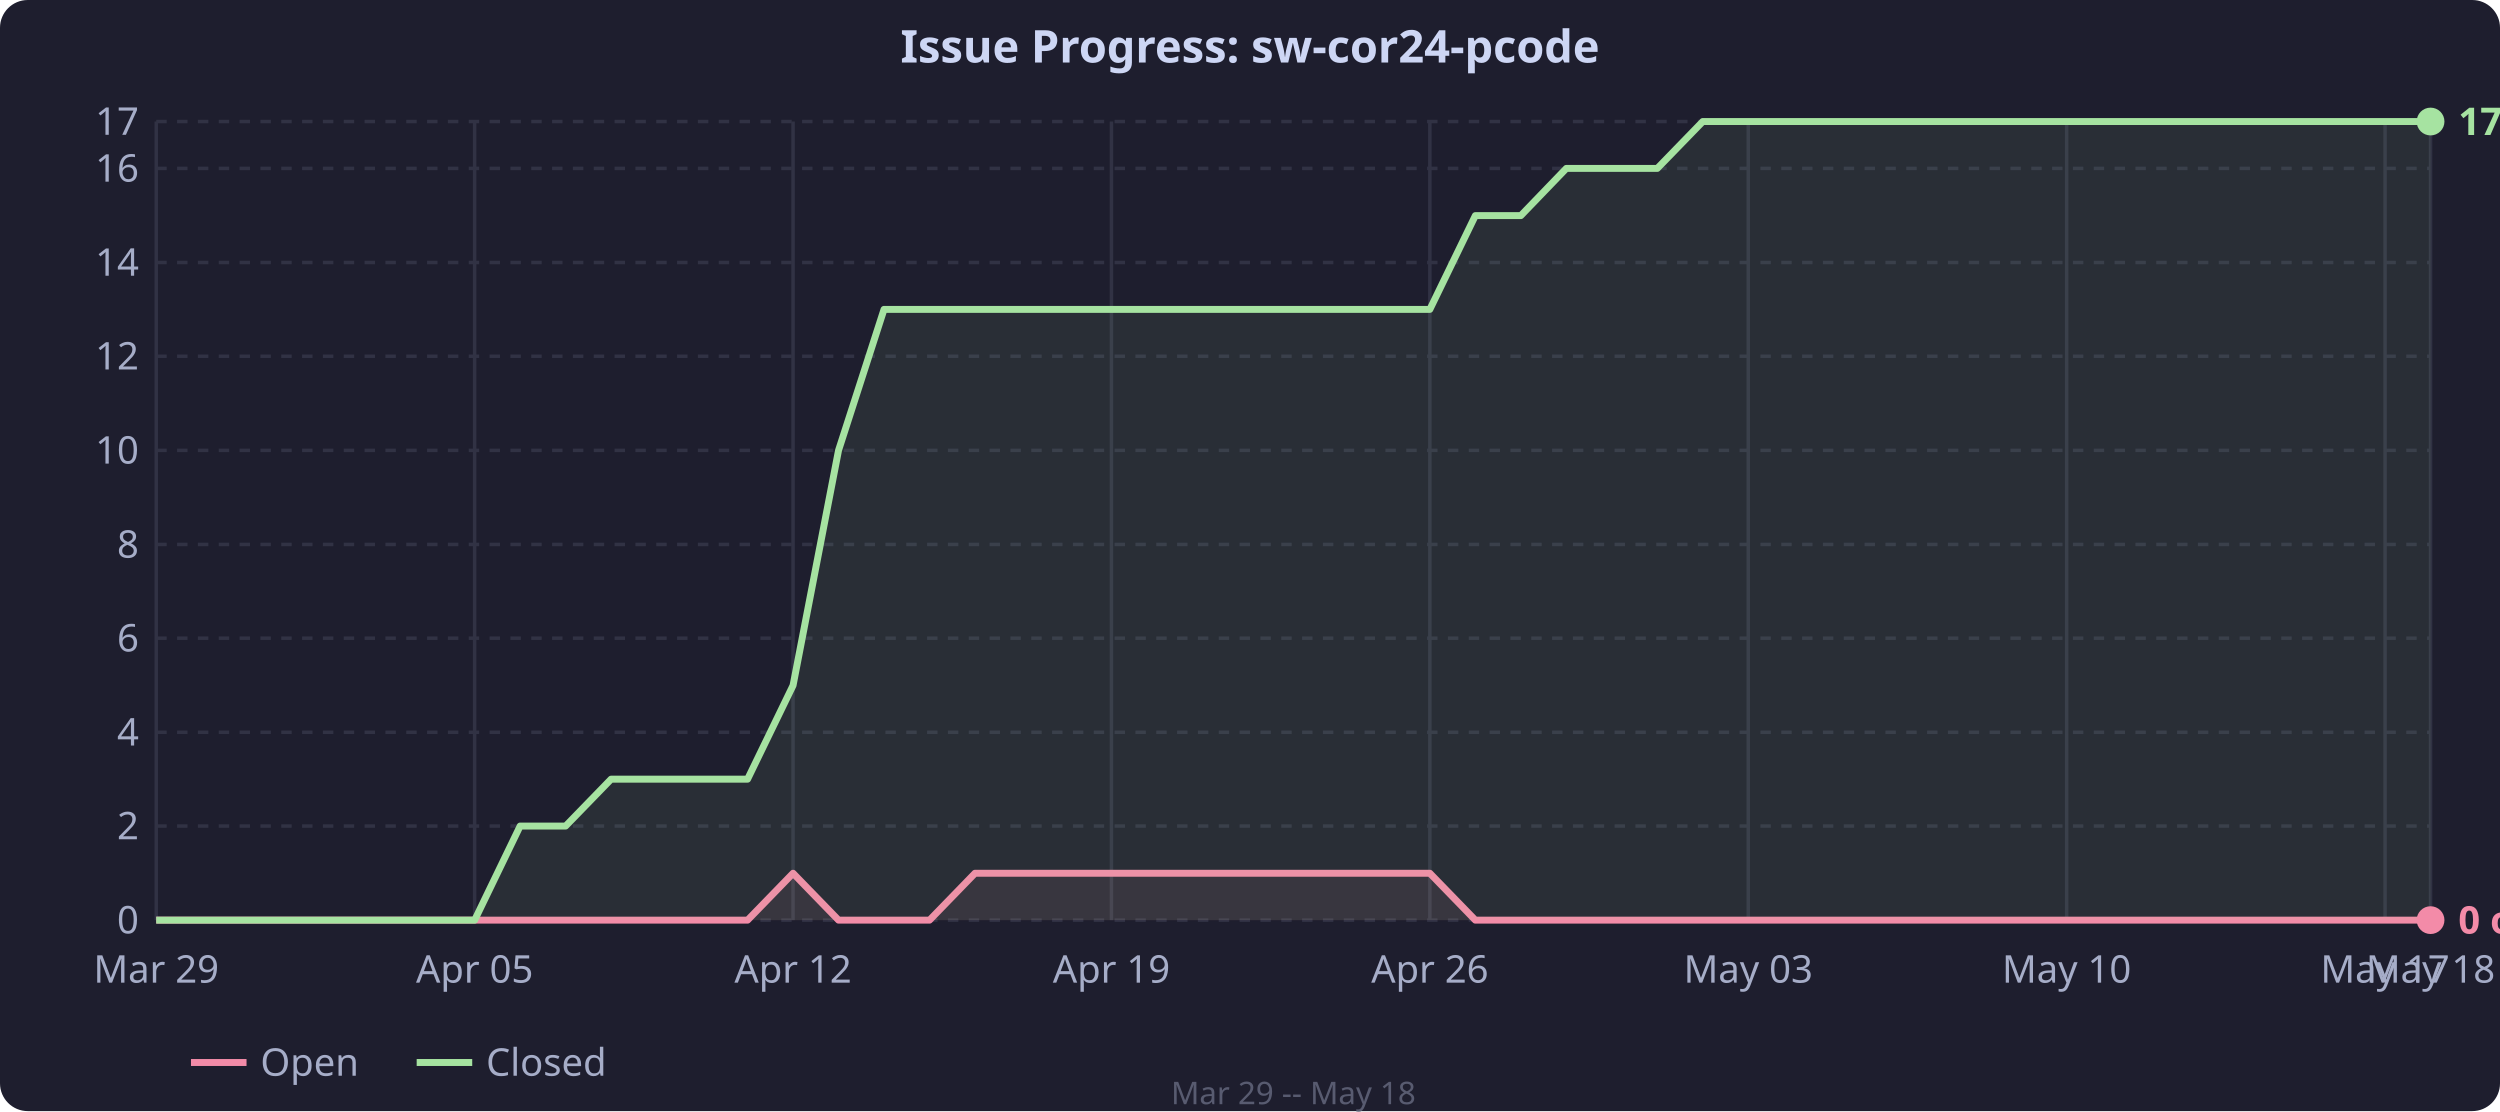
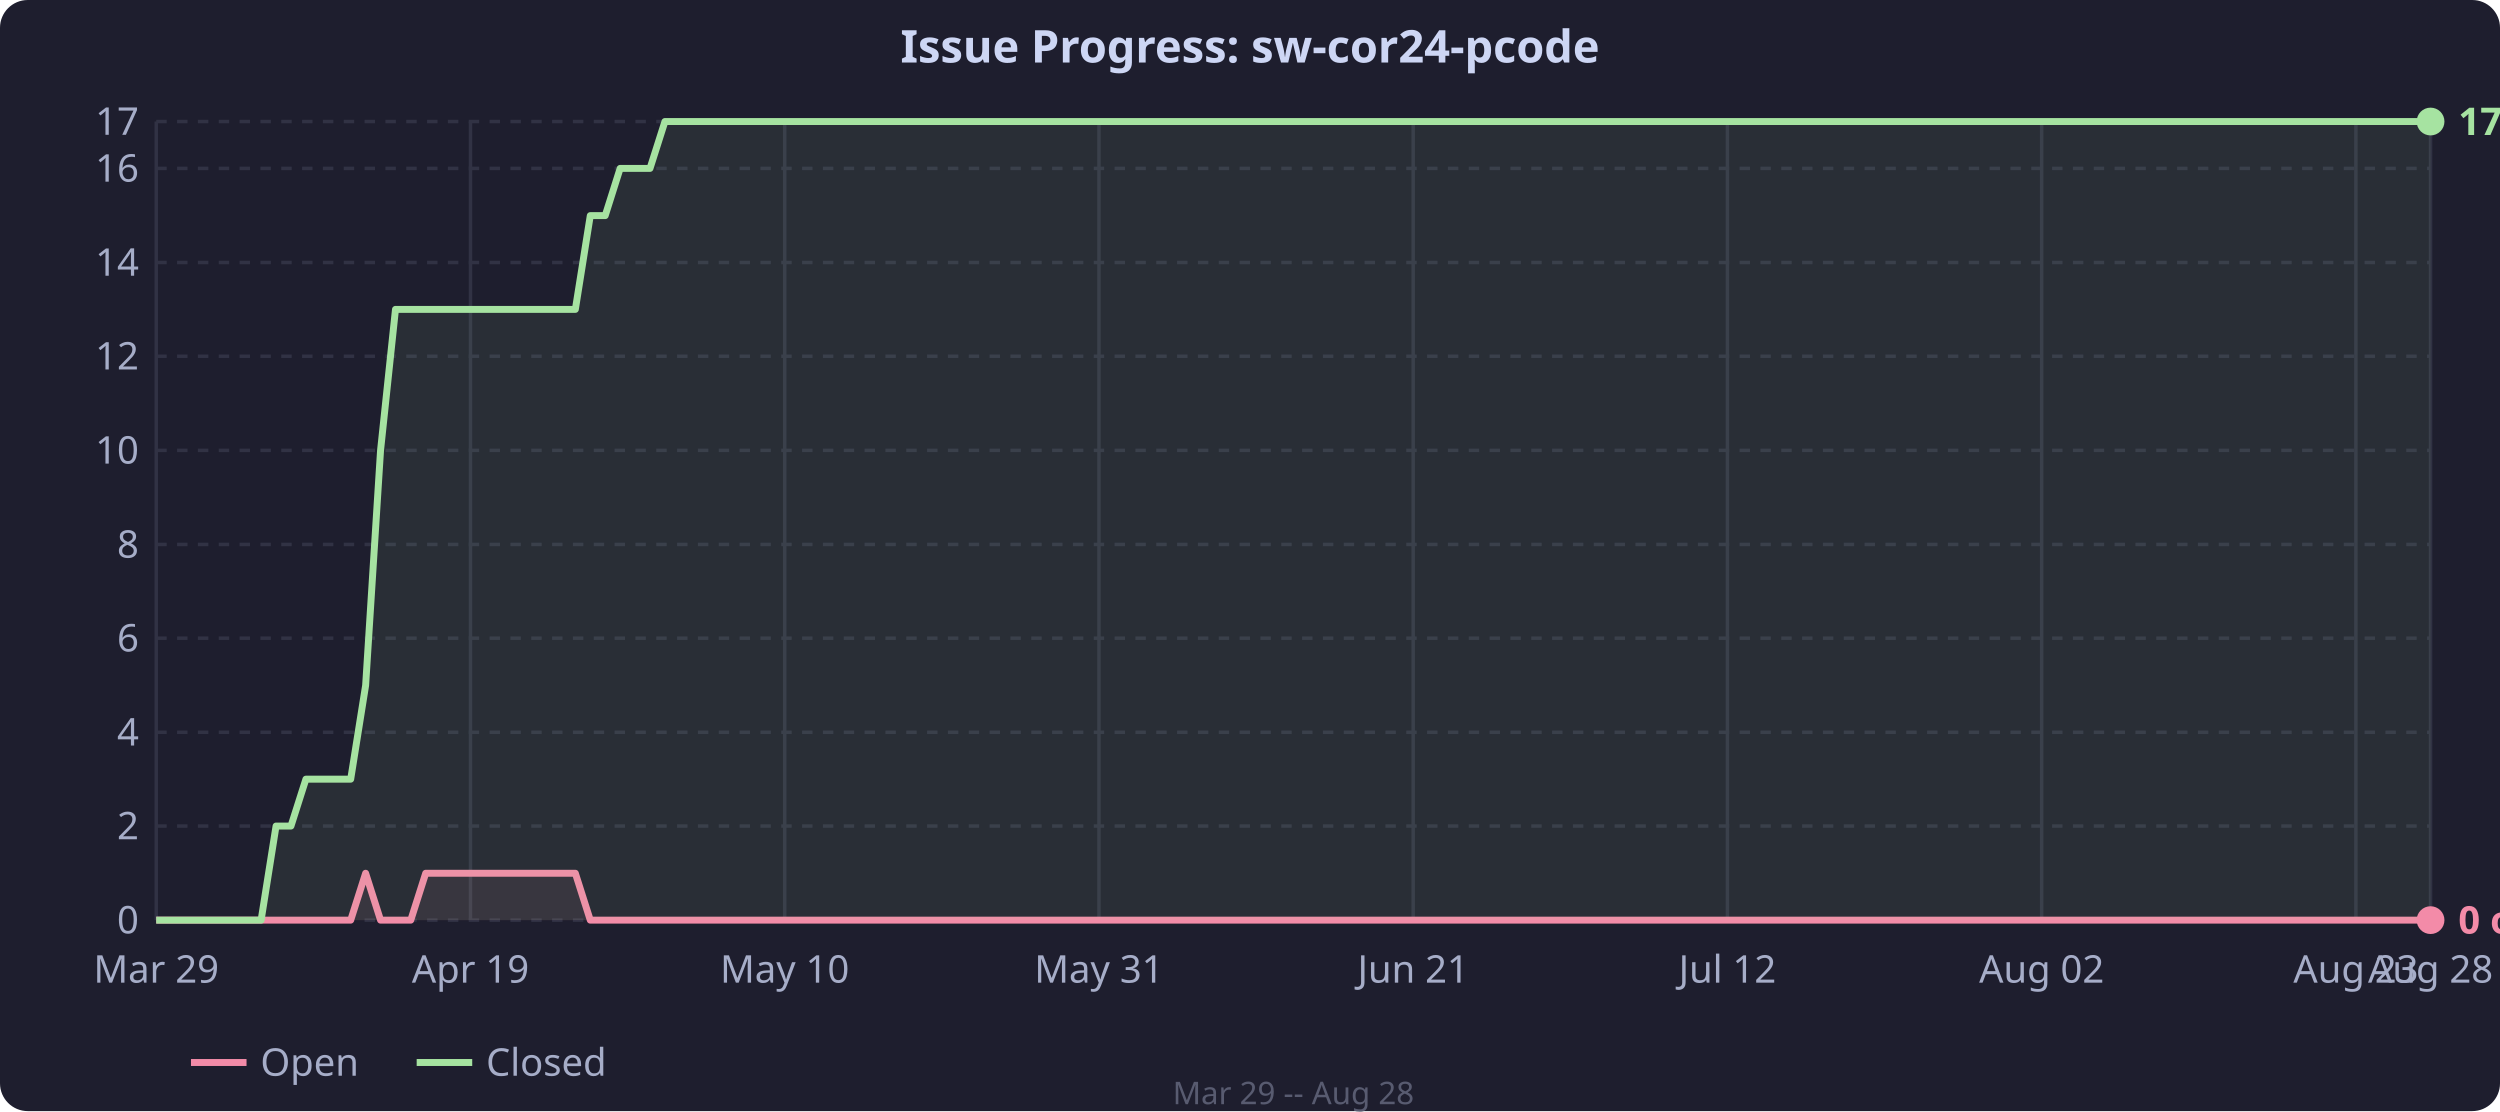
<svg xmlns="http://www.w3.org/2000/svg" viewBox="0 0 720 320" style="font-family: system-ui, sans-serif; font-size: 11px; color: #cdd6f4;">
  <rect width="720" height="320" fill="#1e1e2e" rx="8" />
  <line x1="45" y1="265.0" x2="700" y2="265.0" stroke="#313244" stroke-dasharray="3,3" />
  <text x="40" y="265.0" fill="#a6adc8" text-anchor="end" dominant-baseline="middle">0</text>
  <line x1="45" y1="237.9" x2="700" y2="237.9" stroke="#313244" stroke-dasharray="3,3" />
  <text x="40" y="237.9" fill="#a6adc8" text-anchor="end" dominant-baseline="middle">2</text>
  <line x1="45" y1="210.9" x2="700" y2="210.9" stroke="#313244" stroke-dasharray="3,3" />
  <text x="40" y="210.9" fill="#a6adc8" text-anchor="end" dominant-baseline="middle">4</text>
  <line x1="45" y1="183.8" x2="700" y2="183.8" stroke="#313244" stroke-dasharray="3,3" />
  <text x="40" y="183.8" fill="#a6adc8" text-anchor="end" dominant-baseline="middle">6</text>
  <line x1="45" y1="156.8" x2="700" y2="156.8" stroke="#313244" stroke-dasharray="3,3" />
  <text x="40" y="156.8" fill="#a6adc8" text-anchor="end" dominant-baseline="middle">8</text>
  <line x1="45" y1="129.7" x2="700" y2="129.7" stroke="#313244" stroke-dasharray="3,3" />
  <text x="40" y="129.7" fill="#a6adc8" text-anchor="end" dominant-baseline="middle">10</text>
  <line x1="45" y1="102.6" x2="700" y2="102.6" stroke="#313244" stroke-dasharray="3,3" />
  <text x="40" y="102.6" fill="#a6adc8" text-anchor="end" dominant-baseline="middle">12</text>
  <line x1="45" y1="75.6" x2="700" y2="75.6" stroke="#313244" stroke-dasharray="3,3" />
  <text x="40" y="75.6" fill="#a6adc8" text-anchor="end" dominant-baseline="middle">14</text>
  <line x1="45" y1="48.5" x2="700" y2="48.5" stroke="#313244" stroke-dasharray="3,3" />
  <text x="40" y="48.5" fill="#a6adc8" text-anchor="end" dominant-baseline="middle">16</text>
  <line x1="45" y1="35.0" x2="700" y2="35.0" stroke="#313244" stroke-dasharray="3,3" />
  <text x="40" y="35.0" fill="#a6adc8" text-anchor="end" dominant-baseline="middle">17</text>
  <text x="45.0" y="283" fill="#a6adc8" text-anchor="middle">Mar 29</text>
  <line x1="45.0" y1="35" x2="45.0" y2="265" stroke="#313244" />
-   <text x="136.7" y="283" fill="#a6adc8" text-anchor="middle">Apr 05</text>
-   <line x1="136.7" y1="35" x2="136.7" y2="265" stroke="#313244" />
-   <text x="228.4" y="283" fill="#a6adc8" text-anchor="middle">Apr 12</text>
-   <line x1="228.4" y1="35" x2="228.4" y2="265" stroke="#313244" />
-   <text x="320.1" y="283" fill="#a6adc8" text-anchor="middle">Apr 19</text>
-   <line x1="320.1" y1="35" x2="320.1" y2="265" stroke="#313244" />
-   <text x="411.8" y="283" fill="#a6adc8" text-anchor="middle">Apr 26</text>
-   <line x1="411.8" y1="35" x2="411.8" y2="265" stroke="#313244" />
-   <text x="503.5" y="283" fill="#a6adc8" text-anchor="middle">May 03</text>
-   <line x1="503.5" y1="35" x2="503.5" y2="265" stroke="#313244" />
-   <text x="595.2" y="283" fill="#a6adc8" text-anchor="middle">May 10</text>
-   <line x1="595.2" y1="35" x2="595.2" y2="265" stroke="#313244" />
-   <text x="686.9" y="283" fill="#a6adc8" text-anchor="middle">May 17</text>
-   <line x1="686.9" y1="35" x2="686.9" y2="265" stroke="#313244" />
-   <text x="700.0" y="283" fill="#a6adc8" text-anchor="middle">May 18</text>
+   <text x="135.5" y="283" fill="#a6adc8" text-anchor="middle">Apr 19</text>
+   <line x1="135.5" y1="35" x2="135.5" y2="265" stroke="#313244" />
+   <text x="226.0" y="283" fill="#a6adc8" text-anchor="middle">May 10</text>
+   <line x1="226.0" y1="35" x2="226.0" y2="265" stroke="#313244" />
+   <text x="316.5" y="283" fill="#a6adc8" text-anchor="middle">May 31</text>
+   <line x1="316.5" y1="35" x2="316.5" y2="265" stroke="#313244" />
+   <text x="407.0" y="283" fill="#a6adc8" text-anchor="middle">Jun 21</text>
+   <line x1="407.0" y1="35" x2="407.0" y2="265" stroke="#313244" />
+   <text x="497.5" y="283" fill="#a6adc8" text-anchor="middle">Jul 12</text>
+   <line x1="497.5" y1="35" x2="497.5" y2="265" stroke="#313244" />
+   <text x="588.0" y="283" fill="#a6adc8" text-anchor="middle">Aug 02</text>
+   <line x1="588.0" y1="35" x2="588.0" y2="265" stroke="#313244" />
+   <text x="678.5" y="283" fill="#a6adc8" text-anchor="middle">Aug 23</text>
+   <line x1="678.5" y1="35" x2="678.5" y2="265" stroke="#313244" />
+   <text x="700.0" y="283" fill="#a6adc8" text-anchor="middle">Aug 28</text>
  <line x1="700.0" y1="35" x2="700.0" y2="265" stroke="#313244" />
-   <polygon fill="rgba(243,139,168,0.08)" points="45.0,265.0 58.1,265.0 71.2,265.0 84.3,265.0 97.4,265.0 110.5,265.0 123.6,265.0 136.7,265.0 149.8,265.0 162.9,265.0 176.0,265.0 189.1,265.0 202.2,265.0 215.3,265.0 228.4,251.5 241.5,265.0 254.6,265.0 267.7,265.0 280.8,251.5 293.9,251.5 307.0,251.5 320.1,251.5 333.2,251.5 346.3,251.5 359.4,251.5 372.5,251.5 385.6,251.5 398.7,251.5 411.8,251.5 424.9,265.0 438.0,265.0 451.1,265.0 464.2,265.0 477.3,265.0 490.4,265.0 503.5,265.0 516.6,265.0 529.7,265.0 542.8,265.0 555.9,265.0 569.0,265.0 582.1,265.0 595.2,265.0 608.3,265.0 621.4,265.0 634.5,265.0 647.6,265.0 660.7,265.0 673.8,265.0 686.9,265.0 700.0,265.0 700.0,265.0 45.0,265.0" />
-   <polyline fill="none" stroke="#f38ba8" stroke-width="2" stroke-linejoin="round" points="45.0,265.0 58.1,265.0 71.2,265.0 84.3,265.0 97.4,265.0 110.5,265.0 123.6,265.0 136.7,265.0 149.8,265.0 162.9,265.0 176.0,265.0 189.1,265.0 202.2,265.0 215.3,265.0 228.4,251.5 241.5,265.0 254.6,265.0 267.7,265.0 280.8,251.5 293.9,251.5 307.0,251.5 320.1,251.5 333.2,251.5 346.3,251.5 359.4,251.5 372.5,251.5 385.6,251.5 398.7,251.5 411.8,251.5 424.9,265.0 438.0,265.0 451.1,265.0 464.2,265.0 477.3,265.0 490.4,265.0 503.5,265.0 516.6,265.0 529.7,265.0 542.8,265.0 555.9,265.0 569.0,265.0 582.1,265.0 595.2,265.0 608.3,265.0 621.4,265.0 634.5,265.0 647.6,265.0 660.7,265.0 673.8,265.0 686.9,265.0 700.0,265.0" />
-   <polygon fill="rgba(166,227,161,0.08)" points="45.0,265.0 58.1,265.0 71.2,265.0 84.3,265.0 97.4,265.0 110.5,265.0 123.6,265.0 136.7,265.0 149.8,237.9 162.9,237.9 176.0,224.4 189.1,224.4 202.2,224.4 215.3,224.4 228.4,197.4 241.5,129.7 254.6,89.1 267.7,89.1 280.8,89.1 293.9,89.1 307.0,89.1 320.1,89.1 333.2,89.1 346.3,89.1 359.4,89.1 372.5,89.1 385.6,89.1 398.7,89.1 411.8,89.1 424.9,62.1 438.0,62.1 451.1,48.5 464.2,48.5 477.3,48.5 490.4,35.0 503.5,35.0 516.6,35.0 529.7,35.0 542.8,35.0 555.9,35.0 569.0,35.0 582.1,35.0 595.2,35.0 608.3,35.0 621.4,35.0 634.5,35.0 647.6,35.0 660.7,35.0 673.8,35.0 686.9,35.0 700.0,35.0 700.0,265.0 45.0,265.0" />
-   <polyline fill="none" stroke="#a6e3a1" stroke-width="2" stroke-linejoin="round" points="45.0,265.0 58.1,265.0 71.2,265.0 84.3,265.0 97.4,265.0 110.5,265.0 123.6,265.0 136.7,265.0 149.8,237.9 162.9,237.9 176.0,224.4 189.1,224.4 202.2,224.4 215.3,224.4 228.4,197.4 241.5,129.7 254.6,89.1 267.7,89.1 280.8,89.1 293.9,89.1 307.0,89.1 320.1,89.1 333.2,89.1 346.3,89.1 359.4,89.1 372.5,89.1 385.6,89.1 398.7,89.1 411.8,89.1 424.9,62.1 438.0,62.1 451.1,48.5 464.2,48.5 477.3,48.5 490.4,35.0 503.5,35.0 516.6,35.0 529.7,35.0 542.8,35.0 555.9,35.0 569.0,35.0 582.1,35.0 595.2,35.0 608.3,35.0 621.4,35.0 634.5,35.0 647.6,35.0 660.7,35.0 673.8,35.0 686.9,35.0 700.0,35.0" />
+   <polygon fill="rgba(243,139,168,0.08)" points="45.0,265.0 49.3,265.0 53.6,265.0 57.9,265.0 62.2,265.0 66.5,265.0 70.9,265.0 75.2,265.0 79.5,265.0 83.8,265.0 88.1,265.0 92.4,265.0 96.7,265.0 101.0,265.0 105.3,251.5 109.6,265.0 113.9,265.0 118.3,265.0 122.6,251.5 126.9,251.5 131.2,251.5 135.5,251.5 139.8,251.5 144.1,251.5 148.4,251.5 152.7,251.5 157.0,251.5 161.3,251.5 165.7,251.5 170.0,265.0 174.3,265.0 178.6,265.0 182.9,265.0 187.2,265.0 191.5,265.0 195.8,265.0 200.1,265.0 204.4,265.0 208.8,265.0 213.1,265.0 217.4,265.0 221.7,265.0 226.0,265.0 230.3,265.0 234.6,265.0 238.9,265.0 243.2,265.0 247.5,265.0 251.8,265.0 256.2,265.0 260.5,265.0 264.8,265.0 269.1,265.0 273.4,265.0 277.7,265.0 282.0,265.0 286.3,265.0 290.6,265.0 294.9,265.0 299.2,265.0 303.6,265.0 307.9,265.0 312.2,265.0 316.5,265.0 320.8,265.0 325.1,265.0 329.4,265.0 333.7,265.0 338.0,265.0 342.3,265.0 346.6,265.0 351.0,265.0 355.3,265.0 359.6,265.0 363.9,265.0 368.2,265.0 372.5,265.0 376.8,265.0 381.1,265.0 385.4,265.0 389.7,265.0 394.0,265.0 398.4,265.0 402.7,265.0 407.0,265.0 411.3,265.0 415.6,265.0 419.9,265.0 424.2,265.0 428.5,265.0 432.8,265.0 437.1,265.0 441.4,265.0 445.8,265.0 450.1,265.0 454.4,265.0 458.7,265.0 463.0,265.0 467.3,265.0 471.6,265.0 475.9,265.0 480.2,265.0 484.5,265.0 488.8,265.0 493.2,265.0 497.5,265.0 501.8,265.0 506.1,265.0 510.4,265.0 514.7,265.0 519.0,265.0 523.3,265.0 527.6,265.0 531.9,265.0 536.2,265.0 540.6,265.0 544.9,265.0 549.2,265.0 553.5,265.0 557.8,265.0 562.1,265.0 566.4,265.0 570.7,265.0 575.0,265.0 579.3,265.0 583.7,265.0 588.0,265.0 592.3,265.0 596.6,265.0 600.9,265.0 605.2,265.0 609.5,265.0 613.8,265.0 618.1,265.0 622.4,265.0 626.7,265.0 631.1,265.0 635.4,265.0 639.7,265.0 644.0,265.0 648.3,265.0 652.6,265.0 656.9,265.0 661.2,265.0 665.5,265.0 669.8,265.0 674.1,265.0 678.5,265.0 682.8,265.0 687.1,265.0 691.4,265.0 695.7,265.0 700.0,265.0 700.0,265.0 45.0,265.0" />
+   <polyline fill="none" stroke="#f38ba8" stroke-width="2" stroke-linejoin="round" points="45.0,265.0 49.3,265.0 53.6,265.0 57.9,265.0 62.2,265.0 66.5,265.0 70.9,265.0 75.2,265.0 79.5,265.0 83.8,265.0 88.1,265.0 92.4,265.0 96.7,265.0 101.0,265.0 105.3,251.5 109.6,265.0 113.9,265.0 118.3,265.0 122.6,251.5 126.9,251.5 131.2,251.5 135.5,251.5 139.8,251.5 144.1,251.5 148.4,251.5 152.7,251.5 157.0,251.5 161.3,251.5 165.7,251.5 170.0,265.0 174.3,265.0 178.6,265.0 182.9,265.0 187.2,265.0 191.5,265.0 195.8,265.0 200.1,265.0 204.4,265.0 208.8,265.0 213.1,265.0 217.4,265.0 221.7,265.0 226.0,265.0 230.3,265.0 234.6,265.0 238.9,265.0 243.2,265.0 247.5,265.0 251.8,265.0 256.2,265.0 260.5,265.0 264.8,265.0 269.1,265.0 273.4,265.0 277.7,265.0 282.0,265.0 286.3,265.0 290.6,265.0 294.9,265.0 299.2,265.0 303.6,265.0 307.9,265.0 312.2,265.0 316.5,265.0 320.8,265.0 325.1,265.0 329.4,265.0 333.7,265.0 338.0,265.0 342.3,265.0 346.6,265.0 351.0,265.0 355.3,265.0 359.6,265.0 363.9,265.0 368.2,265.0 372.5,265.0 376.8,265.0 381.1,265.0 385.4,265.0 389.7,265.0 394.0,265.0 398.4,265.0 402.7,265.0 407.0,265.0 411.3,265.0 415.6,265.0 419.9,265.0 424.2,265.0 428.5,265.0 432.8,265.0 437.1,265.0 441.4,265.0 445.8,265.0 450.1,265.0 454.4,265.0 458.7,265.0 463.0,265.0 467.3,265.0 471.6,265.0 475.9,265.0 480.2,265.0 484.5,265.0 488.8,265.0 493.2,265.0 497.5,265.0 501.8,265.0 506.1,265.0 510.4,265.0 514.7,265.0 519.0,265.0 523.3,265.0 527.6,265.0 531.9,265.0 536.2,265.0 540.6,265.0 544.9,265.0 549.2,265.0 553.5,265.0 557.8,265.0 562.1,265.0 566.4,265.0 570.7,265.0 575.0,265.0 579.3,265.0 583.7,265.0 588.0,265.0 592.3,265.0 596.6,265.0 600.9,265.0 605.2,265.0 609.5,265.0 613.8,265.0 618.1,265.0 622.4,265.0 626.7,265.0 631.1,265.0 635.4,265.0 639.7,265.0 644.0,265.0 648.3,265.0 652.6,265.0 656.9,265.0 661.2,265.0 665.5,265.0 669.8,265.0 674.1,265.0 678.5,265.0 682.8,265.0 687.1,265.0 691.4,265.0 695.7,265.0 700.0,265.0" />
+   <polygon fill="rgba(166,227,161,0.08)" points="45.0,265.0 49.3,265.0 53.6,265.0 57.9,265.0 62.2,265.0 66.5,265.0 70.9,265.0 75.2,265.0 79.5,237.9 83.8,237.9 88.1,224.4 92.4,224.4 96.7,224.4 101.0,224.4 105.3,197.4 109.6,129.7 113.9,89.1 118.3,89.1 122.6,89.1 126.9,89.1 131.2,89.1 135.5,89.1 139.8,89.1 144.1,89.1 148.4,89.1 152.7,89.1 157.0,89.1 161.3,89.1 165.7,89.1 170.0,62.1 174.3,62.1 178.6,48.5 182.9,48.5 187.2,48.5 191.5,35.0 195.8,35.0 200.1,35.0 204.4,35.0 208.8,35.0 213.1,35.0 217.4,35.0 221.7,35.0 226.0,35.0 230.3,35.0 234.6,35.0 238.9,35.0 243.2,35.0 247.5,35.0 251.8,35.0 256.2,35.0 260.5,35.0 264.8,35.0 269.1,35.0 273.4,35.0 277.7,35.0 282.0,35.0 286.3,35.0 290.6,35.0 294.9,35.0 299.2,35.0 303.6,35.0 307.9,35.0 312.2,35.0 316.5,35.0 320.8,35.0 325.1,35.0 329.4,35.0 333.7,35.0 338.0,35.0 342.3,35.0 346.6,35.0 351.0,35.0 355.3,35.0 359.6,35.0 363.9,35.0 368.2,35.0 372.5,35.0 376.8,35.0 381.1,35.0 385.4,35.0 389.7,35.0 394.0,35.0 398.4,35.0 402.7,35.0 407.0,35.0 411.3,35.0 415.6,35.0 419.9,35.0 424.2,35.0 428.5,35.0 432.8,35.0 437.1,35.0 441.4,35.0 445.8,35.0 450.1,35.0 454.4,35.0 458.7,35.0 463.0,35.0 467.3,35.0 471.6,35.0 475.9,35.0 480.2,35.0 484.5,35.0 488.8,35.0 493.2,35.0 497.5,35.0 501.8,35.0 506.1,35.0 510.4,35.0 514.7,35.0 519.0,35.0 523.3,35.0 527.6,35.0 531.9,35.0 536.2,35.0 540.6,35.0 544.9,35.0 549.2,35.0 553.5,35.0 557.8,35.0 562.1,35.0 566.4,35.0 570.7,35.0 575.0,35.0 579.3,35.0 583.7,35.0 588.0,35.0 592.3,35.0 596.6,35.0 600.9,35.0 605.2,35.0 609.5,35.0 613.8,35.0 618.1,35.0 622.4,35.0 626.7,35.0 631.1,35.0 635.4,35.0 639.7,35.0 644.0,35.0 648.3,35.0 652.6,35.0 656.9,35.0 661.2,35.0 665.5,35.0 669.8,35.0 674.1,35.0 678.5,35.0 682.8,35.0 687.1,35.0 691.4,35.0 695.7,35.0 700.0,35.0 700.0,265.0 45.0,265.0" />
+   <polyline fill="none" stroke="#a6e3a1" stroke-width="2" stroke-linejoin="round" points="45.0,265.0 49.3,265.0 53.6,265.0 57.9,265.0 62.2,265.0 66.5,265.0 70.9,265.0 75.2,265.0 79.5,237.9 83.8,237.9 88.1,224.4 92.4,224.4 96.7,224.4 101.0,224.4 105.3,197.4 109.6,129.7 113.9,89.1 118.3,89.1 122.6,89.1 126.9,89.1 131.2,89.1 135.5,89.1 139.8,89.1 144.1,89.1 148.4,89.1 152.7,89.1 157.0,89.1 161.3,89.1 165.7,89.1 170.0,62.1 174.3,62.1 178.6,48.5 182.9,48.5 187.2,48.5 191.5,35.0 195.8,35.0 200.1,35.0 204.4,35.0 208.8,35.0 213.1,35.0 217.4,35.0 221.7,35.0 226.0,35.0 230.3,35.0 234.6,35.0 238.9,35.0 243.2,35.0 247.5,35.0 251.8,35.0 256.2,35.0 260.5,35.0 264.8,35.0 269.1,35.0 273.4,35.0 277.7,35.0 282.0,35.0 286.3,35.0 290.6,35.0 294.9,35.0 299.2,35.0 303.6,35.0 307.9,35.0 312.2,35.0 316.5,35.0 320.8,35.0 325.1,35.0 329.4,35.0 333.7,35.0 338.0,35.0 342.3,35.0 346.6,35.0 351.0,35.0 355.3,35.0 359.6,35.0 363.9,35.0 368.2,35.0 372.5,35.0 376.8,35.0 381.1,35.0 385.4,35.0 389.7,35.0 394.0,35.0 398.4,35.0 402.7,35.0 407.0,35.0 411.3,35.0 415.6,35.0 419.9,35.0 424.2,35.0 428.5,35.0 432.8,35.0 437.1,35.0 441.4,35.0 445.8,35.0 450.1,35.0 454.4,35.0 458.7,35.0 463.0,35.0 467.3,35.0 471.6,35.0 475.9,35.0 480.2,35.0 484.5,35.0 488.8,35.0 493.2,35.0 497.5,35.0 501.8,35.0 506.1,35.0 510.4,35.0 514.7,35.0 519.0,35.0 523.3,35.0 527.6,35.0 531.9,35.0 536.2,35.0 540.6,35.0 544.9,35.0 549.2,35.0 553.5,35.0 557.8,35.0 562.1,35.0 566.4,35.0 570.7,35.0 575.0,35.0 579.3,35.0 583.7,35.0 588.0,35.0 592.3,35.0 596.6,35.0 600.9,35.0 605.2,35.0 609.5,35.0 613.8,35.0 618.1,35.0 622.4,35.0 626.7,35.0 631.1,35.0 635.4,35.0 639.7,35.0 644.0,35.0 648.3,35.0 652.6,35.0 656.9,35.0 661.2,35.0 665.5,35.0 669.8,35.0 674.1,35.0 678.5,35.0 682.8,35.0 687.1,35.0 691.4,35.0 695.7,35.0 700.0,35.0" />
  <circle cx="700.0" cy="265.0" r="4" fill="#f38ba8" />
  <circle cx="700.0" cy="35.0" r="4" fill="#a6e3a1" />
  <text x="708.0" y="265.0" fill="#f38ba8" text-anchor="start" dominant-baseline="middle" font-size="11px" font-weight="600">0 open</text>
  <text x="708.0" y="35.0" fill="#a6e3a1" text-anchor="start" dominant-baseline="middle" font-size="11px" font-weight="600">17 closed</text>
  <text x="360" y="18" fill="#cdd6f4" text-anchor="middle" font-size="13px" font-weight="600">Issue Progress: sw-cor24-pcode</text>
  <line x1="55" y1="306" x2="71" y2="306" stroke="#f38ba8" stroke-width="2" />
  <text x="75" y="306" fill="#a6adc8" dominant-baseline="middle">Open</text>
  <line x1="120" y1="306" x2="136" y2="306" stroke="#a6e3a1" stroke-width="2" />
  <text x="140" y="306" fill="#a6adc8" dominant-baseline="middle">Closed</text>
-   <text x="372.5" y="318" fill="#585b70" text-anchor="middle" font-size="9px">Mar 29 -- May 18</text>
+   <text x="372.5" y="318" fill="#585b70" text-anchor="middle" font-size="9px">Mar 29 -- Aug 28</text>
</svg>
